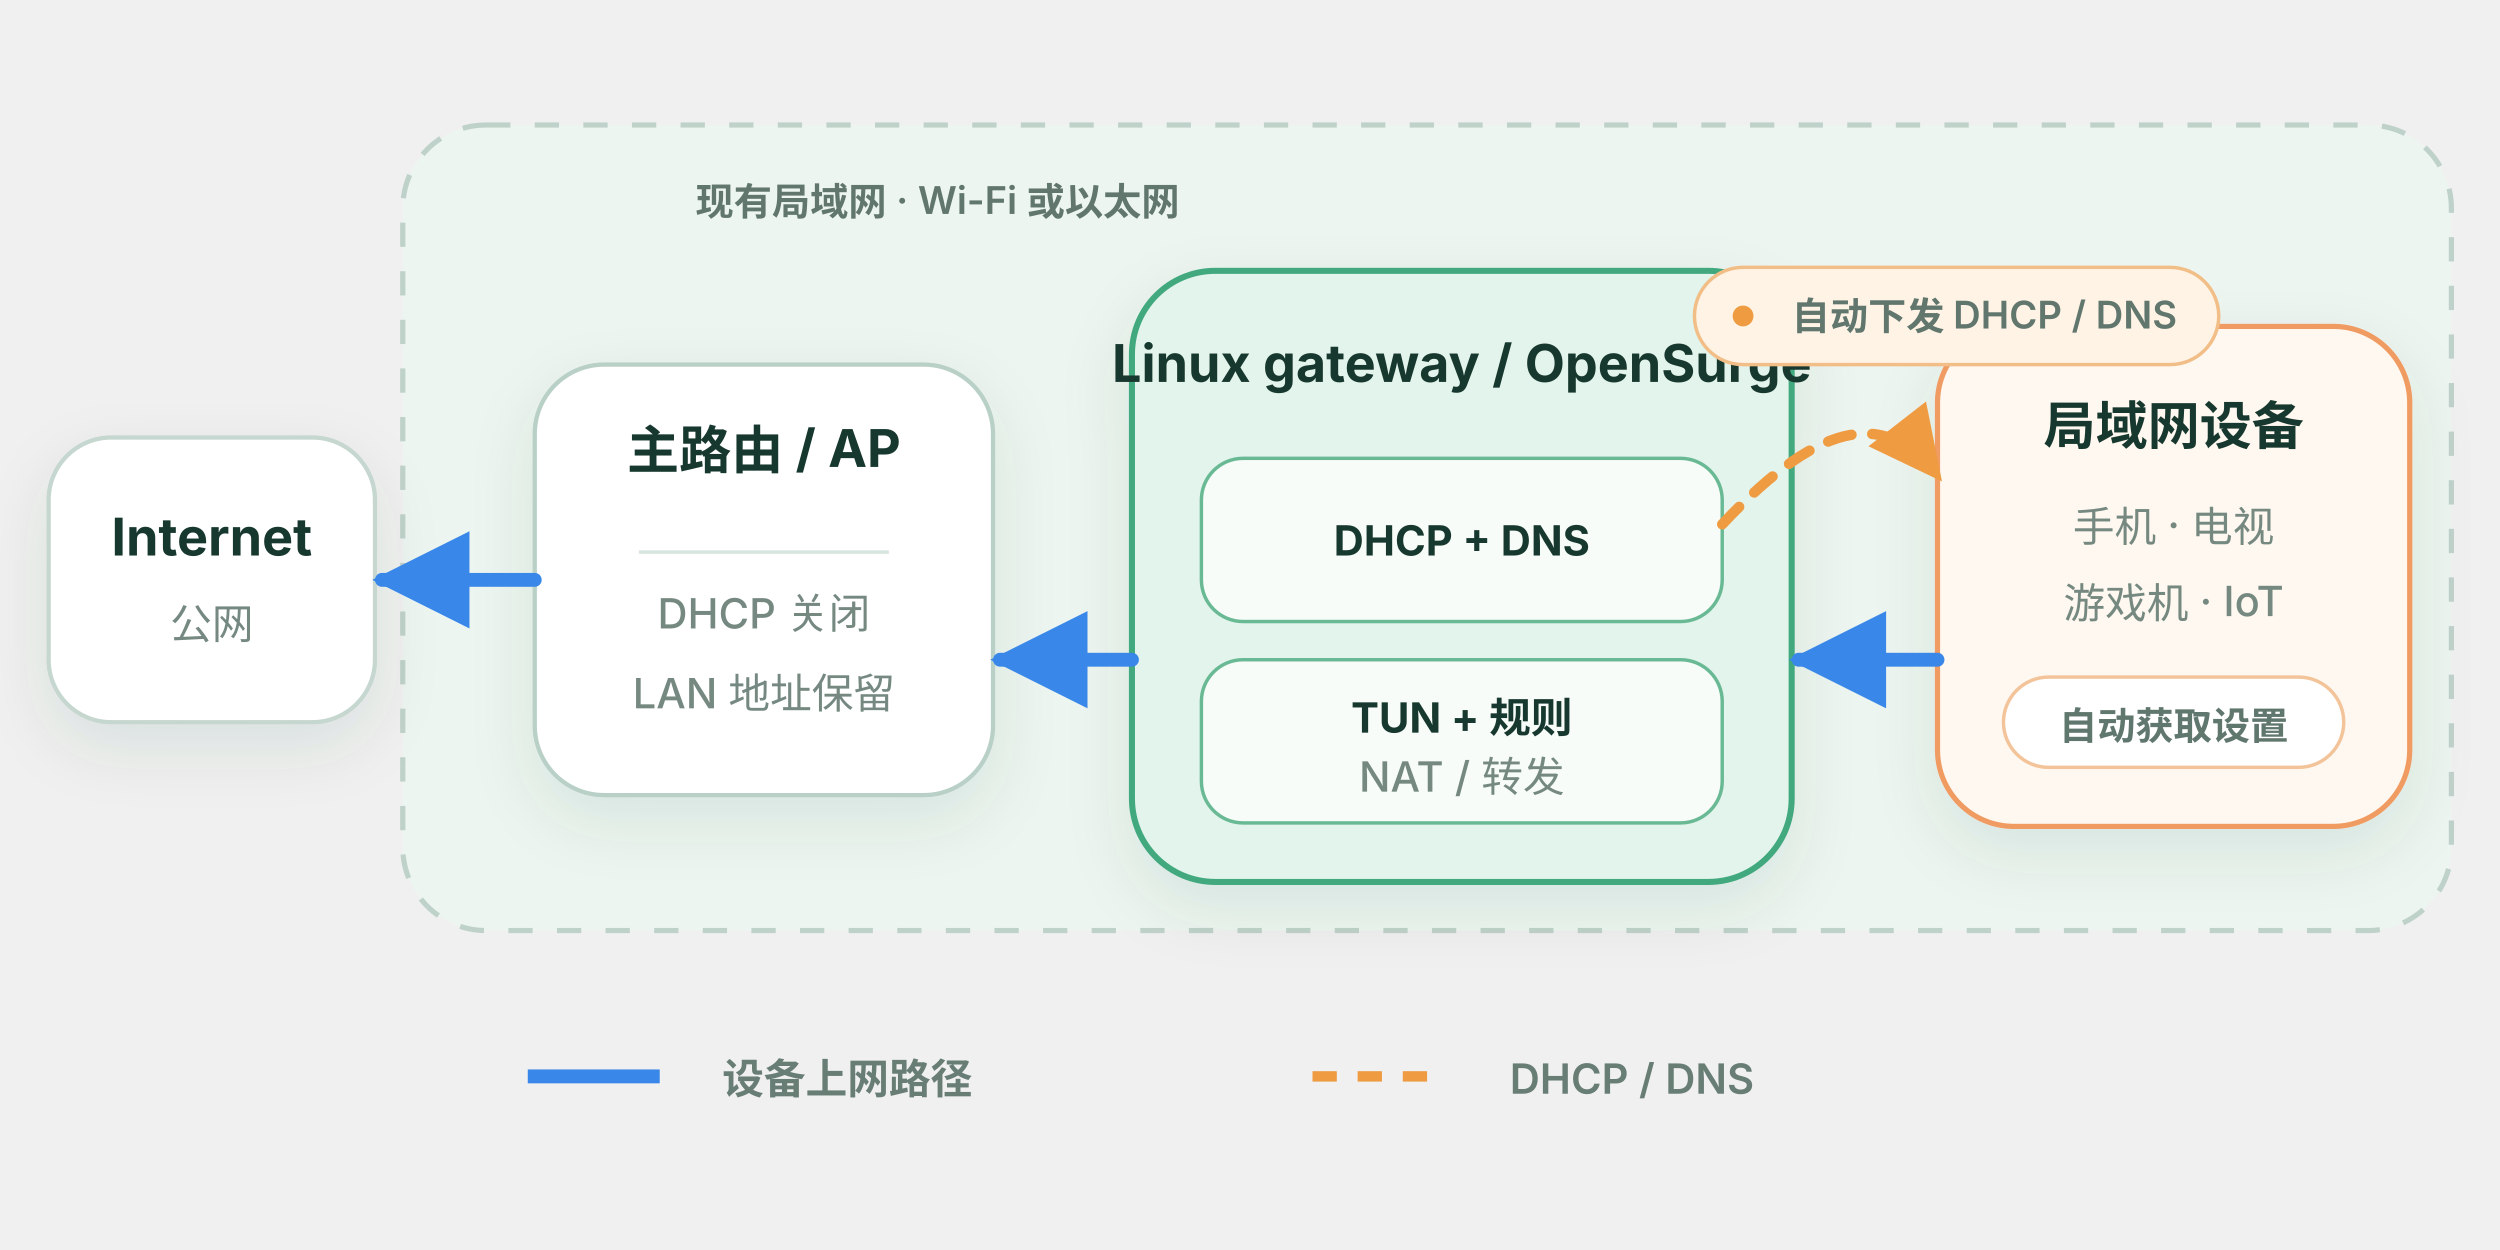
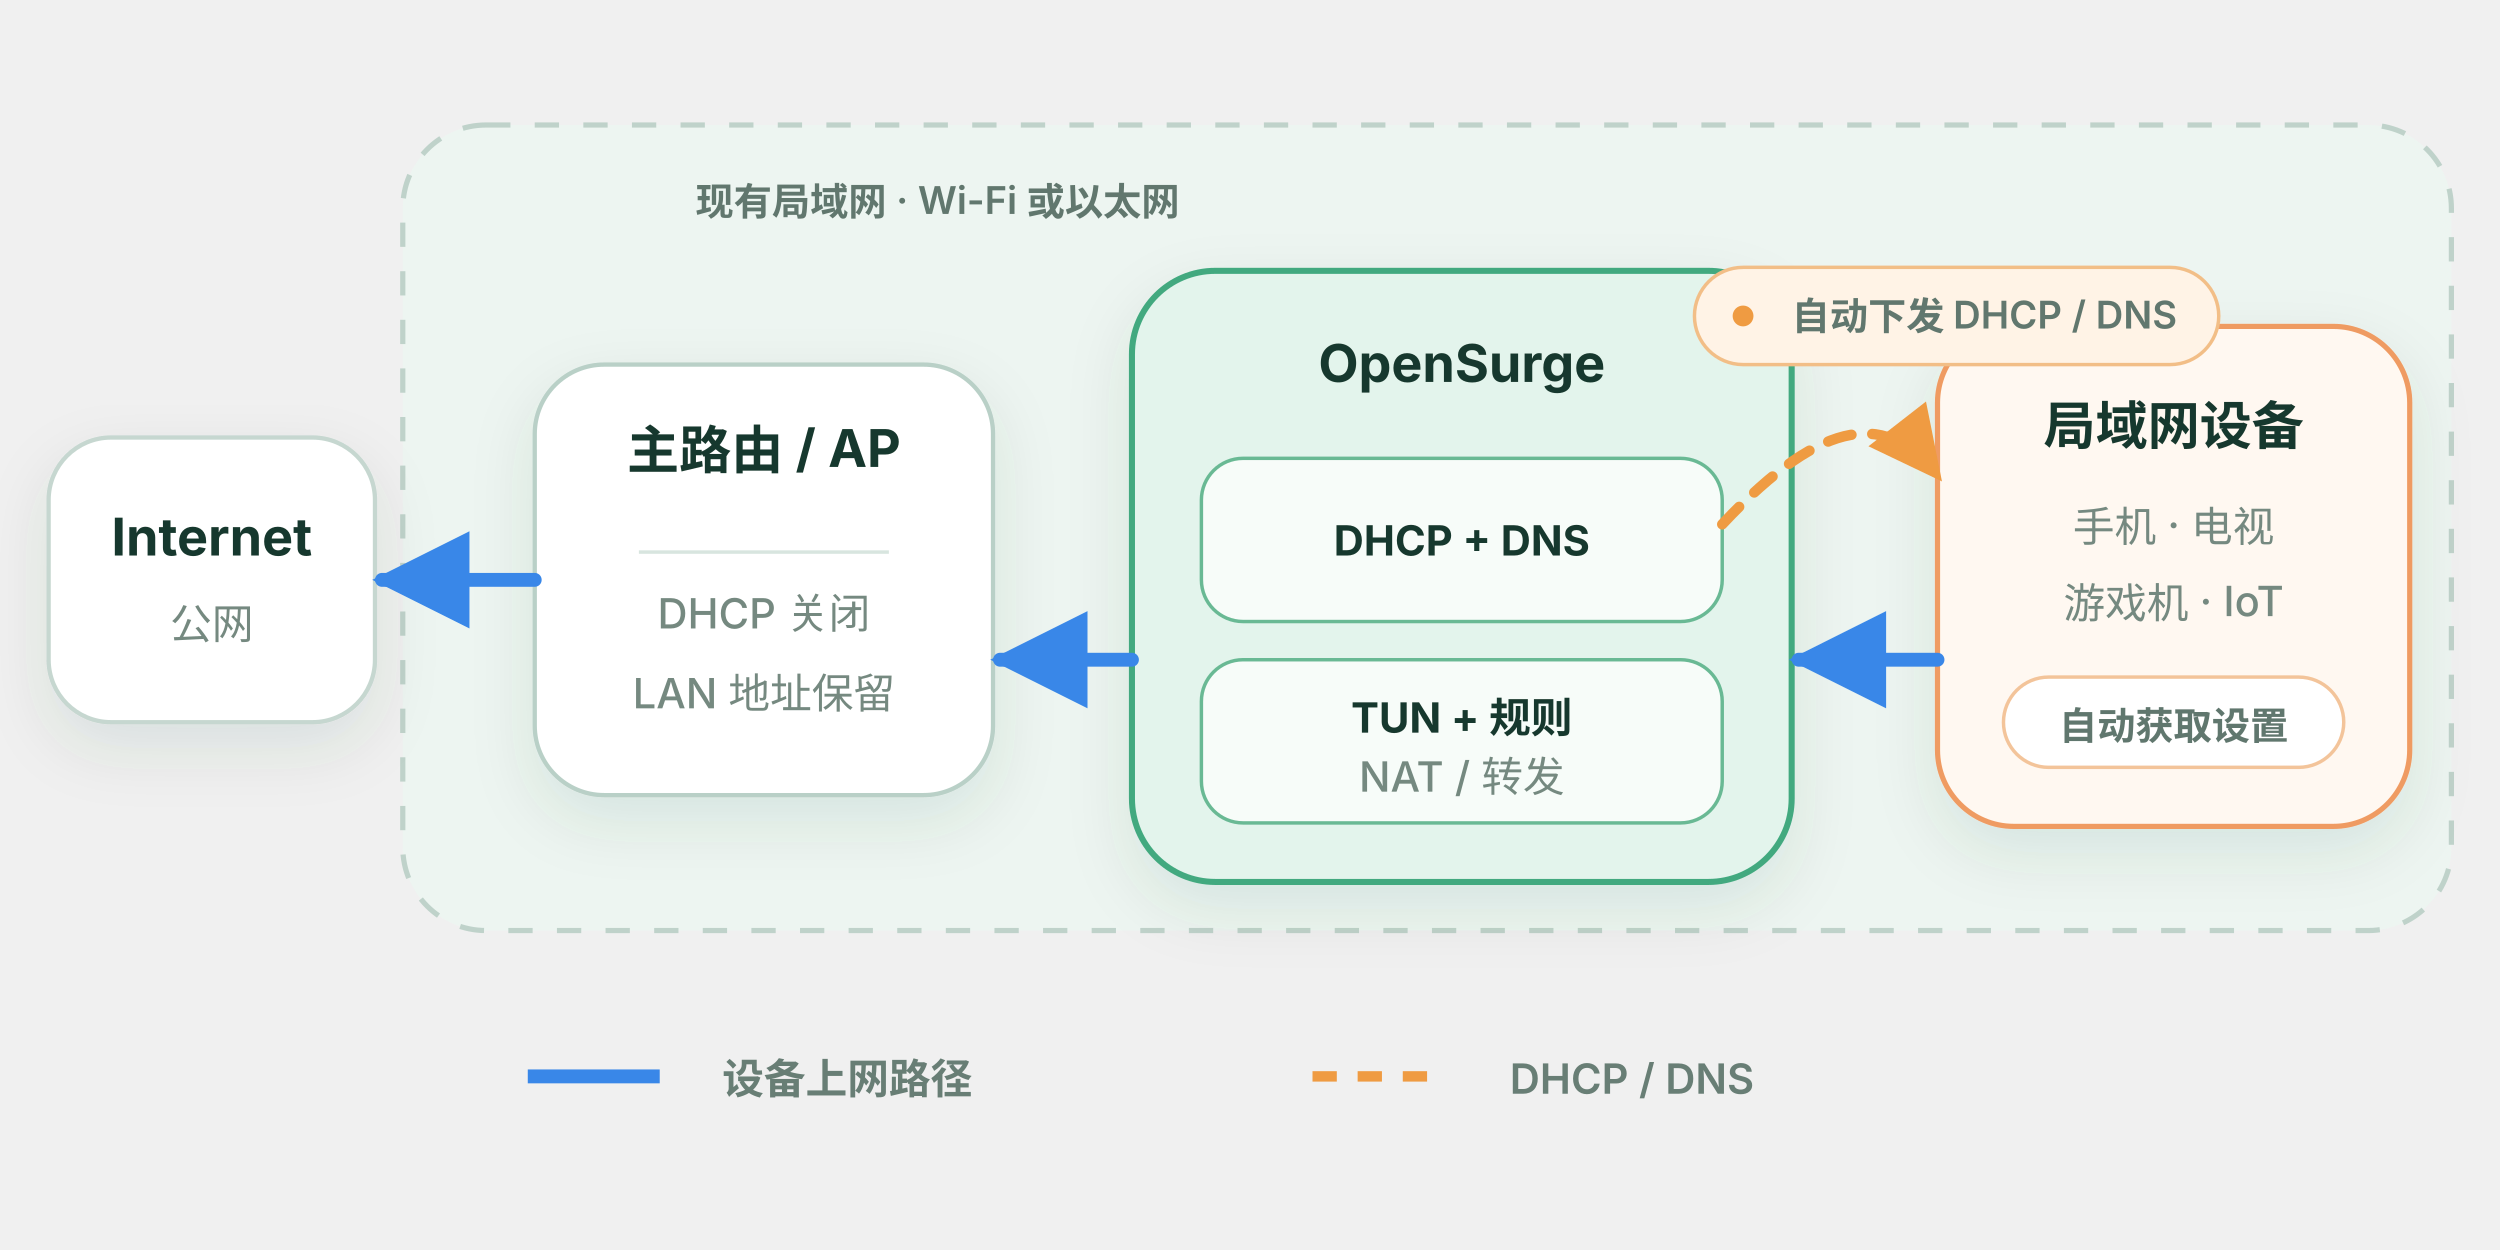
<svg xmlns="http://www.w3.org/2000/svg" viewBox="0 0 720 360">
  <defs>
    <filter id="shadow" x="-20%" y="-20%" width="140%" height="150%">
      <feDropShadow dx="0" dy="7" stdDeviation="9" flood-color="#214f3c" flood-opacity=".10" />
    </filter>
    <marker id="traffic" viewBox="0 0 10 10" refX="9" refY="5" markerWidth="7" markerHeight="7" orient="auto">
      <path d="M0 0 10 5 0 10Z" fill="#3987e8" />
    </marker>
    <marker id="service" viewBox="0 0 10 10" refX="9" refY="5" markerWidth="7" markerHeight="7" orient="auto">
      <path d="M0 0 10 5 0 10Z" fill="#ef9b42" />
    </marker>
    <style>
      text{font-family:-apple-system,BlinkMacSystemFont,"Segoe UI","PingFang SC",sans-serif;text-anchor:middle;fill:#19392e}
      .title{font-size:15px;font-weight:700}.small{font-size:12px;font-weight:500;fill:#758980}.micro{font-size:11px;font-weight:600;fill:#61776e}.module{font-size:12px;font-weight:650}.legend{font-size:12px;font-weight:600;fill:#687e75}
    </style>
  </defs>
  <rect x="116" y="36" width="590" height="232" rx="24" fill="#edf5f1" stroke="#bfd2ca" stroke-width="1.5" stroke-dasharray="7 7" />
  <text class="micro" x="270" y="62">现有局域网 · Wi-Fi 或以太网</text>
  <g filter="url(#shadow)">
    <rect x="14" y="126" width="94" height="82" rx="18" fill="#fff" stroke="#c6d7d0" stroke-width="1.25" />
    <text class="title" x="61" y="160">Internet</text>
    <text class="small" x="61" y="184">公网</text>
  </g>
  <g filter="url(#shadow)">
    <rect x="154" y="105" width="132" height="124" rx="20" fill="#fff" stroke="#b9d0c7" stroke-width="1.25" />
    <text class="title" x="220" y="135">主路由 / AP</text>
    <path d="M184 159h72" stroke="#d8e5df" />
    <text class="small" x="220" y="181">DHCP 关闭</text>
    <text class="small" x="220" y="204">LAN 地址保留</text>
  </g>
  <g filter="url(#shadow)">
    <rect x="326" y="78" width="190" height="176" rx="24" fill="#e3f4ec" stroke="#42a97f" stroke-width="1.75" />
-     <text class="title" x="421" y="110">Linux gateway / OpenSurge</text>
+     <text class="title" x="421" y="110">OpenSurge</text>
    <rect x="346" y="132" width="150" height="47" rx="12" fill="#f7fcf9" stroke="#69b994" stroke-width="1" />
    <text class="module" x="421" y="160">DHCP + DNS</text>
    <rect x="346" y="190" width="150" height="47" rx="12" fill="#f7fcf9" stroke="#69b994" stroke-width="1" />
    <text class="module" x="421" y="211">TUN + 规则</text>
    <text class="small" x="421" y="228">NAT / 转发</text>
  </g>
  <g filter="url(#shadow)">
    <rect x="558" y="94" width="136" height="144" rx="22" fill="#fff8f1" stroke="#ef9b62" stroke-width="1.5" />
    <text class="title" x="626" y="128">局域网设备</text>
    <text class="small" x="626" y="156">手机 · 电视</text>
    <text class="small" x="626" y="178">游戏机 · IoT</text>
    <rect x="577" y="195" width="98" height="26" rx="13" fill="#fff" stroke="#f3c49a" />
    <text class="micro" x="626" y="213">自动获取设置</text>
  </g>
  <path d="M558 190H518" fill="none" stroke="#3987e8" stroke-width="4" stroke-linecap="round" marker-end="url(#traffic)" />
  <path d="M326 190H288" fill="none" stroke="#3987e8" stroke-width="4" stroke-linecap="round" marker-end="url(#traffic)" />
  <path d="M154 167H110" fill="none" stroke="#3987e8" stroke-width="4" stroke-linecap="round" marker-end="url(#traffic)" />
  <path d="M496 151C526 119 544 119 558 137" fill="none" stroke="#ef9b42" stroke-width="3" stroke-dasharray="7 6" stroke-linecap="round" marker-end="url(#service)" />
  <g>
    <rect x="488" y="77" width="151" height="28" rx="14" fill="#fff3e6" stroke="#f2be87" />
    <circle cx="502" cy="91" r="3" fill="#ef9b42" />
    <text class="micro" x="516" y="95" style="text-anchor:start">自动下发 DHCP / DNS</text>
  </g>
  <g transform="translate(152 310)">
    <path d="M0 0h38" stroke="#3987e8" stroke-width="4" />
    <text class="legend" x="92" y="5">设备上网路径</text>
  </g>
  <g transform="translate(378 310)">
    <path d="M0 0h38" stroke="#ef9b42" stroke-width="3" stroke-dasharray="7 6" />
    <text class="legend" x="92" y="5">DHCP / DNS</text>
  </g>
</svg>
